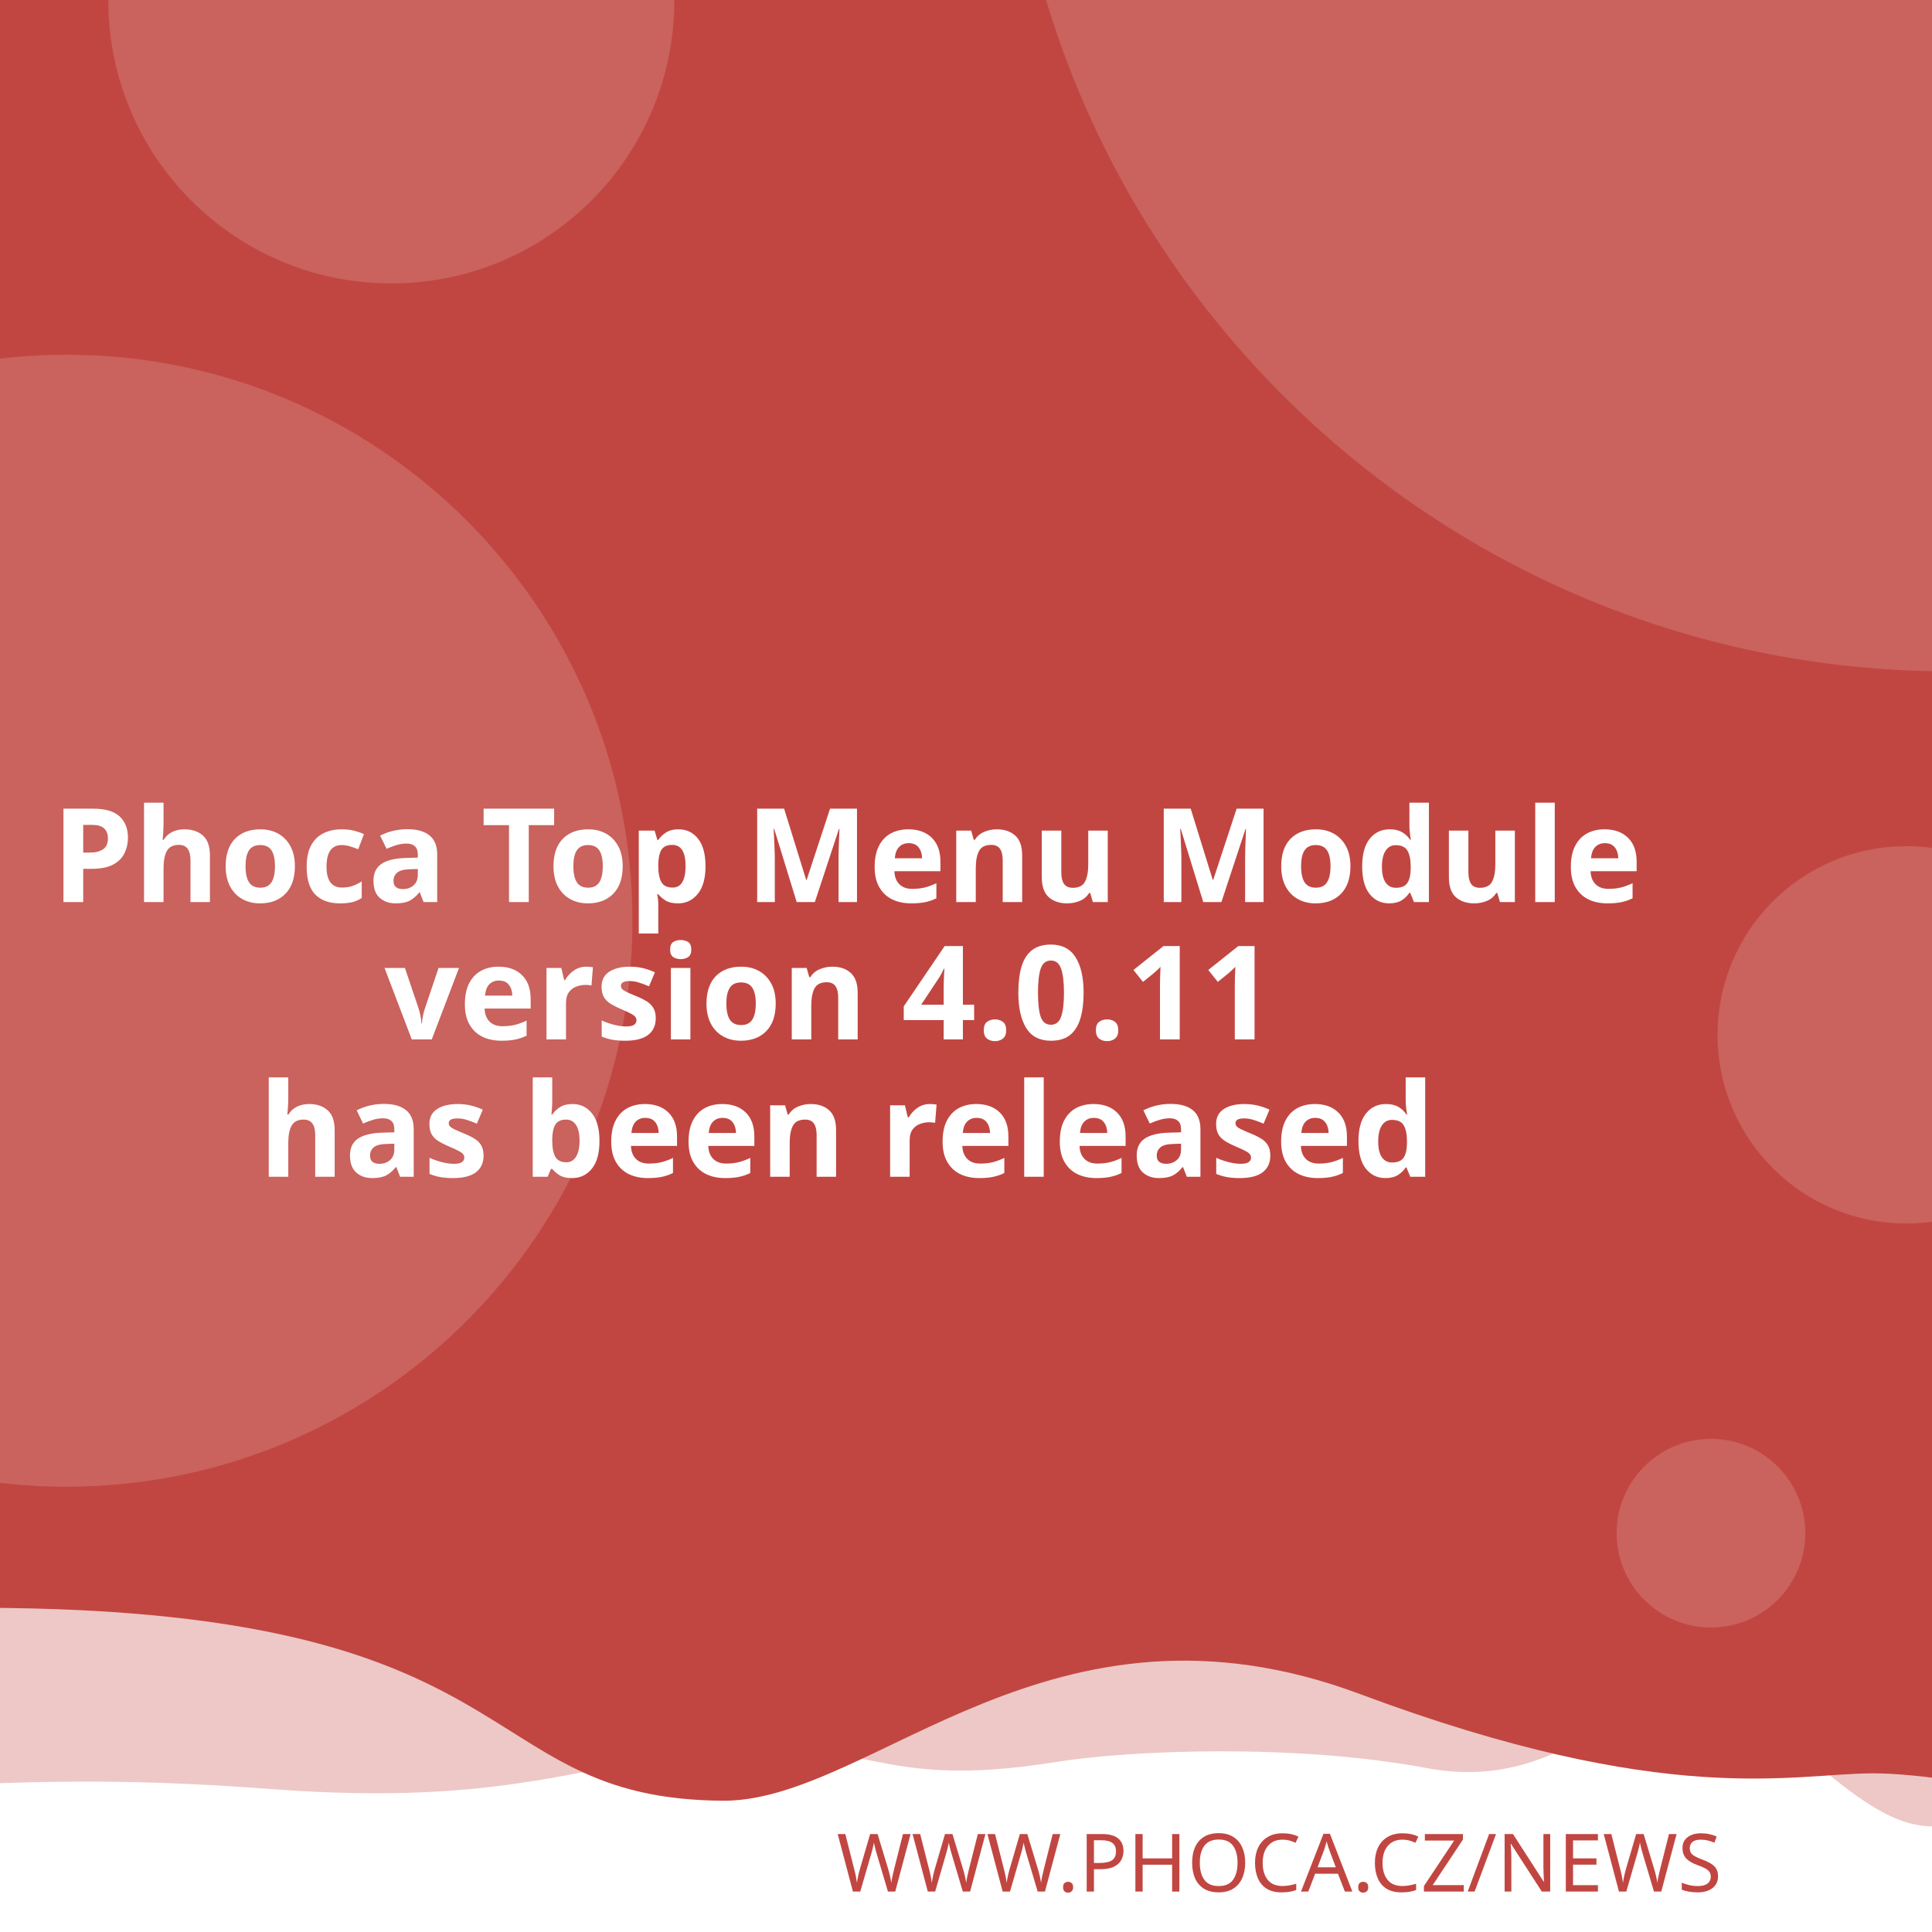
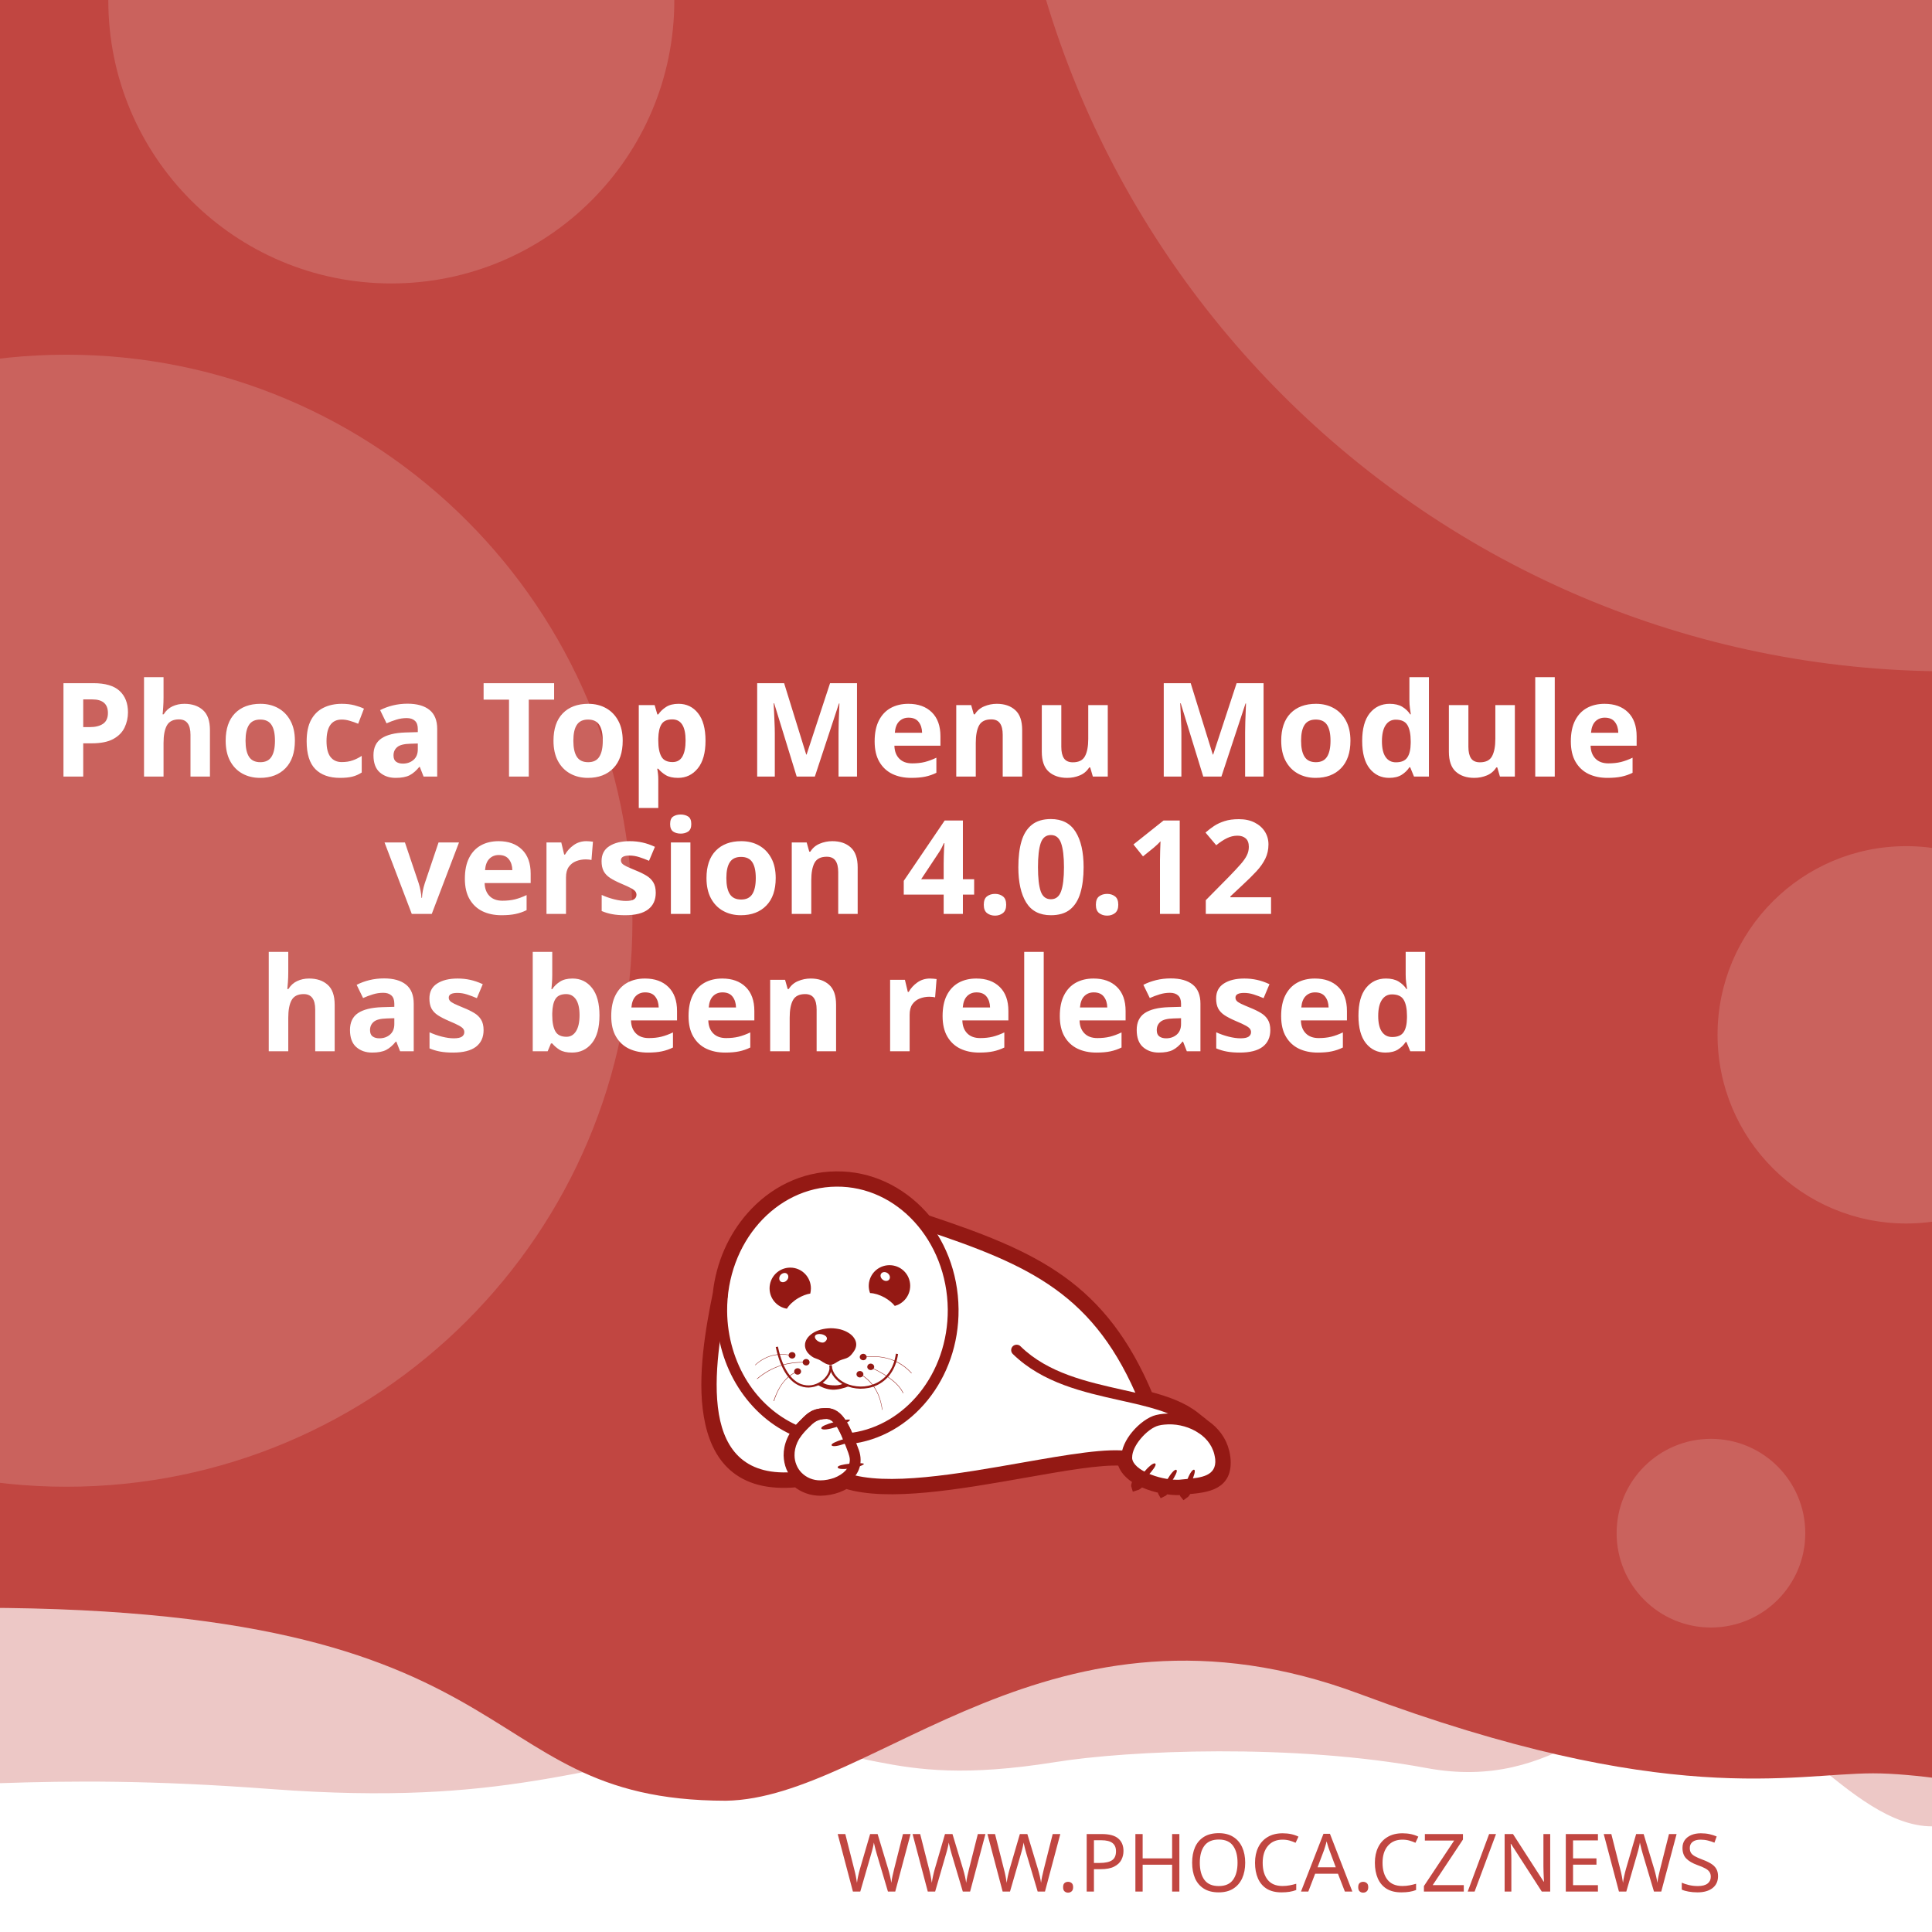
<svg xmlns="http://www.w3.org/2000/svg" width="512" height="512" viewBox="0 0 512 512" version="1.1" id="svg5">
-   <defs id="defs2" />
+   <defs id="defs2">
+     <clipPath id="clip1">
+       <path d="M 20,426 H 575 V 841.891 H 20 Z m 0,0" id="path2" />
+     </clipPath>
+   </defs>
  <g id="layer1">
    <path d="m -288.549,96.962 a 6.384,6.384 0 0 0 -6.384,6.384 v 81.087 a 6.384,6.384 0 0 0 6.384,6.384 h 81.083 a 6.384,6.384 0 0 0 6.384,-6.384 v -81.087 a 6.384,6.384 0 0 0 -6.384,-6.384 z m 16.084,16.188 c 0.591,-0.033 1.134,0.125 1.642,0.482 0.508,0.359 0.842,0.809 1.006,1.355 l 2.415,8.308 46.517,-2.44 c 0.829,-0.043 1.521,0.245 2.074,0.86 0.55,0.606 0.769,1.334 0.636,2.174 l -3.898,24.937 c -0.138,0.736 -0.57,1.497 -1.288,2.273 -0.719,0.787 -1.656,1.211 -2.797,1.272 l -32.861,1.721 3.038,10.253 27.775,-1.455 c 0.726,-0.04 1.351,0.178 1.887,0.648 0.523,0.483 0.803,1.086 0.844,1.812 0.038,0.726 -0.178,1.352 -0.648,1.887 -0.483,0.525 -1.086,0.806 -1.812,0.844 l -2.597,0.137 0.137,2.593 c 0.038,0.729 -0.178,1.356 -0.661,1.879 -0.472,0.535 -1.071,0.819 -1.8,0.856 -0.726,0.038 -1.353,-0.178 -1.879,-0.661 -0.535,-0.472 -0.814,-1.073 -0.852,-1.8 l -0.137,-2.593 -15.573,0.81 0.133,2.597 c 0.038,0.729 -0.176,1.356 -0.648,1.879 -0.483,0.535 -1.086,0.818 -1.812,0.856 -0.726,0.04 -1.352,-0.178 -1.887,-0.661 -0.525,-0.472 -0.806,-1.073 -0.844,-1.8 l -0.137,-2.597 -1.608,0.083 c -0.623,0.033 -1.193,-0.112 -1.721,-0.428 -0.515,-0.317 -0.883,-0.632 -1.11,-0.931 l -0.287,-0.507 -13.05,-49.343 -2.805,0.146 c -0.696,0.038 -1.312,-0.181 -1.858,-0.661 -0.545,-0.472 -0.835,-1.069 -0.873,-1.795 -0.038,-0.729 0.186,-1.353 0.682,-1.879 0.493,-0.535 1.083,-0.818 1.779,-0.856 z" style="fill:#ffffff;stroke-width:1;paint-order:stroke fill markers" id="path400" />
    <rect style="opacity:1;fill:#ffffff;stroke-width:5;stroke-linejoin:round;paint-order:stroke fill markers" id="rect723" width="512" height="512" x="0" y="0" />
    <path id="rect4460" style="opacity:0.3;fill:#C14641;fill-opacity:1;stroke-width:5;stroke-linejoin:round;paint-order:stroke fill markers" d="M -256,4 H 768 v 480 c 0,0 -42.667,-10 -64,-10 -21.333,0 -42.408,10 -64,10 -21.592,0 -42.667,-10 -64,-10 -21.333,0 -42.408,10 -64,10 -21.592,0 -41.887,-34.701 -63.221,-34.701 -21.333,0 -35.645,25.795 -70.761,19.246 -35.116,-6.549 -78.862,-4.741 -98.515,-1.547 -47.289,7.533 -49.247,-6.724 -87.369,-3.311 -38.122,3.413 -56.921,15.193 -120.307,10.429 -63.387,-4.764 -84.091,0.698 -135.827,-0.116 -21.333,0 -42.408,10 -64,10 -21.592,0 -42.667,-10 -64,-10 -21.333,0 -64,10 -64,10 z" />
    <path id="rect4460-5" style="fill:#C14641;fill-opacity:1;stroke-width:5;stroke-linejoin:round;paint-order:stroke fill markers" d="M -316,4.9999998e-7 H 708 V 480 c 0,0 -42.667,-10 -64,-10 -21.333,0 -42.408,10 -64,10 -21.592,0 -62.256,-10.048 -83.59,-10.048 -21.333,0 -54.449,9.448 -136.059,-21.03 -81.61,-30.478 -128.583,27.669 -167.971,28.291 -70.795,-0.042 -47.303,-54.288 -212.561,-50.983 C -185.439,429.534 -38.408,480 -60,480 c -21.592,0 -42.667,-10 -64,-10 -21.333,0 -42.408,10 -64,10 -21.592,0 -42.667,-10 -64,-10 -21.333,0 -64,10 -64,10 z" />
    <text xml:space="preserve" style="font-style:normal;font-weight:normal;font-size:21.333px;line-height:1.25;font-family:sans-serif;fill:#C14641;fill-opacity:1;stroke:none" x="484.042" y="501.277" id="text2910-3-7">
      <tspan id="tspan2908-6-5" x="484.042" y="501.277" style="font-style:normal;font-variant:normal;font-weight:300;font-stretch:normal;font-size:21.333px;font-family:Montserrat;-inkscape-font-specification:'Montserrat Light';text-align:end;text-anchor:end;fill:#C14641;fill-opacity:1">WWW.PHOCA.CZ/NEWS</tspan>
    </text>
-     <text xml:space="preserve" style="font-style:normal;font-variant:normal;font-weight:600;font-stretch:normal;font-size:34.667px;line-height:1.05;font-family:Rubik;-inkscape-font-specification:'Rubik Semi-Bold';fill:#ffffff;fill-opacity:1;stroke:none" x="256" y="165" id="text11252">
-       <tspan x="256" y="165" id="tspan403" style="text-align:center;text-anchor:middle" />
-       <tspan x="256" y="202.659" style="font-size:34.667px;text-align:center;text-anchor:middle" id="tspan442" />
-       <tspan x="256" y="239.059" style="font-size:34.667px;text-align:center;text-anchor:middle" id="tspan444">Phoca Top Menu Module</tspan>
-       <tspan x="256" y="275.459" id="tspan1992" style="font-size:34.667px;text-align:center;text-anchor:middle">version 4.0.11
+     <text xml:space="preserve" style="font-style:normal;font-variant:normal;font-weight:600;font-stretch:normal;font-size:34.667px;line-height:1.05;font-family:Rubik;-inkscape-font-specification:'Rubik Semi-Bold';fill:#ffffff;fill-opacity:1;stroke:none" x="256" y="133" id="text11252">
+       <tspan x="256" y="133" id="tspan403" style="text-align:center;text-anchor:middle" />
+       <tspan x="256" y="169.4" style="font-size:34.667px;text-align:center;text-anchor:middle" id="tspan442" />
+       <tspan x="256" y="205.8" style="font-size:34.667px;text-align:center;text-anchor:middle" id="tspan444">Phoca Top Menu Module</tspan>
+       <tspan x="256" y="242.2" id="tspan1992" style="font-size:34.667px;text-align:center;text-anchor:middle">version 4.0.12
</tspan>
-       <tspan x="256" y="311.859" id="tspan2906" style="font-size:34.667px;text-align:center;text-anchor:middle">has been released</tspan>
-       <tspan x="256" y="348.259" id="tspan1994" style="font-size:34.667px" />
+       <tspan x="256" y="278.6" id="tspan2906" style="font-size:34.667px;text-align:center;text-anchor:middle">has been released</tspan>
+       <tspan x="256" y="315" id="tspan1994" style="font-size:34.667px" />
    </text>
    <circle style="opacity:0.15;fill:#ffffff;fill-opacity:1;stroke-width:5;stroke-linejoin:round;paint-order:stroke fill markers" id="path8376" cx="516.67" cy="-72.081" r="250" />
    <circle style="opacity:0.15;fill:#ffffff;fill-opacity:1;stroke-width:5;stroke-linejoin:round;paint-order:stroke fill markers" id="path8376-9" cx="17.604" cy="244" r="150" />
    <circle style="opacity:0.15;fill:#ffffff;fill-opacity:1;stroke-width:5;stroke-linejoin:round;paint-order:stroke fill markers" id="path8376-6" cx="103.704" cy="0.117" r="75" />
    <circle style="opacity:0.15;fill:#ffffff;fill-opacity:1;stroke-width:5;stroke-linejoin:round;paint-order:stroke fill markers" id="path8376-6-2" cx="505.168" cy="274.238" r="50" />
    <circle style="opacity:0.15;fill:#ffffff;fill-opacity:1;stroke-width:5;stroke-linejoin:round;paint-order:stroke fill markers" id="path8376-6-2-1" cx="453.421" cy="406.309" r="25" />
    <text xml:space="preserve" style="font-style:normal;font-weight:normal;font-size:10.667px;line-height:1.25;font-family:sans-serif;fill:#C14641;fill-opacity:1;stroke:none" x="57.956" y="456.624" id="text396">
      <tspan id="tspan394" x="57.956" y="456.624" style="font-style:normal;font-variant:normal;font-weight:normal;font-stretch:normal;font-size:10.667px;font-family:Rubik;-inkscape-font-specification:Rubik;text-align:center;text-anchor:middle;fill:#C14641;fill-opacity:1" />
    </text>
+     <g id="g760" transform="matrix(0.5260845,0,0,0.5260845,99.42418,10.37304)">
+       <path style="fill:#ffffff;fill-opacity:1;fill-rule:evenodd;stroke:none" d="m 389.621,683.473 c 9.113,2.391 17.273,5.336 23.457,10.227 l 5.375,4.273 -0.004,0.008 c 4.633,3.242 8.191,7.863 9.594,13.672 0.242,0.977 0.426,2.016 0.547,3.055 1.465,14.07 -9.473,15.141 -19.348,16.055 -0.648,1.137 -1.25,1.992 -1.66,2.266 -0.246,-0.289 -0.254,-1.047 -0.09,-2.051 -0.246,0.031 -0.52,0.062 -0.824,0.098 -0.855,0.059 -1.77,0.121 -2.809,0.121 -1.75,-0.023 -3.684,-0.199 -5.691,-0.523 -0.645,0.738 -1.207,1.266 -1.578,1.438 -0.172,-0.285 -0.098,-0.895 0.145,-1.691 -3.309,-0.637 -6.738,-1.656 -9.793,-3.012 -0.332,-0.148 -0.66,-0.301 -0.984,-0.461 -1.219,1.098 -2.277,1.891 -2.863,2.051 -0.176,-0.504 0.289,-1.621 1.109,-2.973 -4.211,-2.402 -7.395,-5.645 -8.18,-9.641 -10.754,-0.684 -29.09,2.582 -49.293,6.141 -31.996,5.633 -68.574,12.086 -89.609,5.406 -1.258,0.789 -2.625,1.453 -4.07,1.984 -2.688,0.977 -5.617,1.523 -8.609,1.586 -4.73,0.055 -8.941,-1.551 -12.176,-4.27 -29.23,2.742 -40.98,-12.871 -44.496,-33.715 -3.402,-19.863 1.055,-44.504 4.527,-61.535 1.641,-15.129 7.793,-28.699 16.91,-39.043 10.93,-12.461 26.137,-20.215 43.051,-20.336 h 0.062 c 16.914,-0.184 32.242,7.328 43.418,19.543 0.715,0.781 1.414,1.582 2.094,2.406 27.59,9.176 49.688,17.566 67.891,30.629 18.176,13.078 32.348,30.754 43.898,58.293 z m 0,0" id="path177" />
+       <g clip-path="url(#clip1)" clip-rule="nonzero" id="g181">
+         <path style="fill:none;stroke:#941914;stroke-width:2.835;stroke-linecap:butt;stroke-linejoin:miter;stroke-miterlimit:22.926;stroke-opacity:1" d="m 245.703,99.901 c 5.747,-1.508 10.893,-3.365 14.792,-6.449 l 3.39,-2.695 -0.002,-0.005 c 2.922,-2.045 5.166,-4.959 6.05,-8.622 0.153,-0.616 0.269,-1.271 0.345,-1.926 0.924,-8.873 -5.974,-9.548 -12.201,-10.124 -0.409,-0.717 -0.788,-1.256 -1.047,-1.429 -0.155,0.182 -0.16,0.66 -0.057,1.293 -0.155,-0.02 -0.328,-0.039 -0.52,-0.062 -0.539,-0.037 -1.116,-0.076 -1.771,-0.076 -1.104,0.015 -2.323,0.126 -3.589,0.33 -0.406,-0.466 -0.761,-0.798 -0.995,-0.907 -0.108,0.18 -0.062,0.564 0.091,1.067 -2.086,0.402 -4.249,1.044 -6.176,1.899 -0.209,0.094 -0.416,0.19 -0.621,0.291 -0.769,-0.692 -1.436,-1.192 -1.806,-1.293 -0.111,0.318 0.182,1.022 0.7,1.875 -2.655,1.515 -4.663,3.56 -5.158,6.08 -6.782,0.431 -18.345,-1.628 -31.085,-3.872 -20.177,-3.552 -43.244,-7.622 -56.51,-3.409 -0.793,-0.498 -1.655,-0.916 -2.567,-1.251 -1.695,-0.616 -3.542,-0.961 -5.429,-1 -2.983,-0.034 -5.639,0.978 -7.678,2.692 -18.433,-1.729 -25.843,8.117 -28.06,21.261 -2.146,12.526 0.665,28.065 2.855,38.805 1.035,9.541 4.914,18.098 10.664,24.621 6.892,7.858 16.482,12.748 27.149,12.824 h 0.039 c 10.666,0.116 20.333,-4.621 27.38,-12.324 0.451,-0.493 0.892,-0.998 1.32,-1.517 17.399,-5.786 31.334,-11.078 42.813,-19.315 11.462,-8.247 20.399,-19.394 27.683,-36.761 z m 0,0" transform="matrix(1.58574,0,0,-1.58574,0,841.8898)" id="path179" />
+       </g>
+       <path style="fill:#941914;fill-opacity:1;fill-rule:evenodd;stroke:none" d="m 393.047,717.762 c 1.16,1.098 -7.754,10.625 -9.953,11.234 -0.672,-1.895 7.816,-12.52 9.832,-11.48 0.121,0.062 0.246,0.367 0.121,0.246" id="path183" />
+       <path style="fill:#941914;fill-opacity:1;fill-rule:evenodd;stroke:none" d="m 403.676,720.875 c 1.219,0.855 -5.254,10.379 -7.086,11.234 -0.914,-1.523 5.07,-12.09 6.961,-11.418 0.125,0.062 0.305,0.305 0.125,0.184" id="path185" />
+       <path style="fill:#941914;fill-opacity:1;fill-rule:evenodd;stroke:none" d="m 412.652,720.754 c 1.344,0.609 -3.422,11.172 -5.07,12.273 -1.16,-1.344 2.934,-12.766 4.945,-12.398 0.062,0 0.309,0.246 0.125,0.125" id="path187" />
+       <path style="fill:#941914;fill-opacity:1;fill-rule:evenodd;stroke:none" d="m 224.809,699.621 c -0.43,-1.586 12.211,-4.824 14.41,-4.152 -0.426,1.957 -13.375,6.414 -14.473,4.398 -0.062,-0.121 0,-0.488 0.062,-0.246 z m 0,0" id="path189" />
+       <path style="fill:#941914;fill-opacity:1;fill-rule:evenodd;stroke:none" d="m 229.938,708.172 c -0.367,-1.402 10.746,-4.641 12.703,-4.09 -0.367,1.77 -11.664,6.043 -12.703,4.273 -0.062,-0.062 -0.062,-0.367 0,-0.184" id="path191" />
+       <path style="fill:#941914;fill-opacity:1;fill-rule:evenodd;stroke:none" d="m 233.051,719.285 c -0.121,-1.402 11.359,-2.504 13.191,-1.648 -0.609,1.711 -12.52,3.789 -13.25,1.895 0,-0.121 0.059,-0.43 0.059,-0.246 z m 0,0" id="path193" />
+       <path style="fill:#941914;fill-opacity:1;fill-rule:evenodd;stroke:none" d="m 268.164,622.859 c 2.809,5.008 1.102,11.359 -3.906,14.23 -0.793,0.488 -1.648,0.793 -2.504,1.039 -1.16,-1.469 -2.934,-2.934 -5.008,-4.152 -2.625,-1.469 -5.312,-2.262 -7.449,-2.32 -1.773,-4.703 0.121,-10.141 4.641,-12.703 5.008,-2.809 11.359,-1.102 14.227,3.906 z m -12.457,2.078 c -1.098,-0.793 -1.465,-2.199 -0.793,-3.113 0.672,-0.918 2.137,-0.98 3.234,-0.184 1.164,0.855 1.469,2.258 0.797,3.176 -0.672,0.914 -2.137,0.977 -3.238,0.121" id="path195" />
+       <path style="fill:#941914;fill-opacity:1;fill-rule:evenodd;stroke:none" d="m 209.113,618.832 c 5.738,0 10.383,4.699 10.383,10.441 0,0.914 -0.125,1.77 -0.309,2.625 -1.891,0.305 -4.027,1.098 -6.105,2.32 -2.566,1.527 -4.578,3.48 -5.68,5.312 -4.945,-0.793 -8.73,-5.066 -8.73,-10.258 0,-5.742 4.641,-10.441 10.441,-10.441 z m -4.824,3.602 c 0.977,-0.977 2.441,-1.223 3.234,-0.43 0.855,0.797 0.797,2.262 -0.18,3.238 -0.918,1.039 -2.383,1.223 -3.238,0.488 -0.793,-0.793 -0.734,-2.258 0.184,-3.297" id="path197" />
+       <path style="fill:#941914;fill-opacity:1;fill-rule:evenodd;stroke:none" d="m 229.449,649.363 c 1.77,0 3.48,0.246 5.008,0.613 1.527,0.426 2.93,1.035 4.09,1.77 1.16,0.73 2.137,1.648 2.75,2.625 0.672,0.977 1.035,2.078 1.035,3.238 0,1.098 -0.426,2.32 -1.16,3.359 -0.73,1.035 -1.523,2.195 -2.746,2.992 -1.281,0.793 -3.055,1.035 -4.52,1.707 -1.406,0.734 -3.055,2.137 -4.641,2.137 -1.77,0 -3.664,-1.34 -4.887,-2.137 -1.281,-0.855 -2.871,-1.035 -4.031,-1.832 -1.16,-0.73 -2.137,-1.648 -2.809,-2.625 -0.672,-1.039 -1.035,-2.137 -1.035,-3.297 0,-1.16 0.363,-2.262 1.035,-3.297 0.613,-0.977 1.59,-1.895 2.75,-2.688 1.16,-0.793 2.562,-1.406 4.09,-1.832 1.59,-0.43 3.238,-0.672 5.07,-0.734 z m -3.969,3.176 c 1.707,0.551 2.625,1.711 1.77,2.934 -0.914,1.219 -1.832,1.402 -3.418,0.793 -1.59,-0.613 -2.629,-2.016 -2.262,-2.992 0.305,-0.918 2.199,-1.285 3.91,-0.734 z m 0,0" id="path199" />
+       <path style="fill:#941914;fill-opacity:1;fill-rule:nonzero;stroke:none" d="m 202.883,658.645 c 2.445,11.664 7.023,17.102 11.664,18.871 1.773,0.609 3.543,0.793 5.191,0.551 1.648,-0.246 3.238,-0.918 4.582,-1.773 3.051,-2.012 5.008,-5.25 4.516,-8.18 l 1.102,-0.125 c 0.488,3.301 -1.648,6.965 -5.008,9.223 -1.465,0.914 -3.238,1.648 -5.07,1.895 -1.832,0.305 -3.785,0.121 -5.68,-0.613 -5.004,-1.832 -9.832,-7.512 -12.395,-19.664 l 1.098,-0.18 z m 0,0" id="path201" />
+       <path style="fill:#941914;fill-opacity:1;fill-rule:nonzero;stroke:none" d="m 229.938,667.988 c 0.367,4.094 3.176,7.27 7.023,9.102 2.195,1.035 4.824,1.586 7.449,1.648 2.625,0.059 5.312,-0.488 7.816,-1.648 4.887,-2.262 8.977,-6.961 10.078,-14.902 l 1.098,0.184 c -1.223,8.305 -5.559,13.312 -10.75,15.754 -2.625,1.223 -5.496,1.711 -8.305,1.711 -2.746,-0.059 -5.496,-0.672 -7.875,-1.77 -4.152,-1.953 -7.27,-5.438 -7.637,-9.953 z m 0,0" id="path203" />
+       <path style="fill:#941914;fill-opacity:1;fill-rule:nonzero;stroke:none" d="m 224.93,676.477 c 1.895,1.285 3.359,1.527 5.496,1.648 2.137,0.062 3.113,0.125 5.617,-0.914 l 2.992,1.223 c -2.809,1.16 -6.227,2.016 -8.73,1.891 -2.566,-0.121 -5.375,-1.098 -7.574,-2.562 z m 0,0" id="path205" />
+       <path style="fill:#941914;fill-opacity:1;fill-rule:evenodd;stroke:none" d="m 210.027,661.395 c 0.98,0 1.711,0.734 1.711,1.586 0,0.918 -0.73,1.652 -1.711,1.652 -0.977,0 -1.77,-0.734 -1.77,-1.652 0,-0.852 0.793,-1.586 1.77,-1.586" id="path207" />
+       <path style="fill:#941914;fill-opacity:1;fill-rule:evenodd;stroke:none" d="m 217.113,664.875 c 0.977,0 1.711,0.734 1.711,1.648 0,0.855 -0.734,1.59 -1.711,1.59 -0.977,0 -1.77,-0.734 -1.77,-1.59 0,-0.914 0.793,-1.648 1.77,-1.648" id="path209" />
+       <path style="fill:#941914;fill-opacity:1;fill-rule:evenodd;stroke:none" d="m 212.777,669.516 c 0.977,0 1.77,0.734 1.77,1.648 0,0.855 -0.793,1.59 -1.77,1.59 -0.918,0 -1.711,-0.734 -1.711,-1.59 0,-0.914 0.793,-1.648 1.711,-1.648" id="path211" />
+       <path style="fill:#941914;fill-opacity:1;fill-rule:evenodd;stroke:none" d="m 244.164,670.922 c 0.98,0 1.773,0.73 1.773,1.586 0,0.918 -0.793,1.648 -1.773,1.648 -0.977,0 -1.707,-0.73 -1.707,-1.648 0,-0.855 0.73,-1.586 1.707,-1.586" id="path213" />
+       <path style="fill:#941914;fill-opacity:1;fill-rule:evenodd;stroke:none" d="m 249.602,667.195 c 0.977,0 1.77,0.734 1.77,1.648 0,0.855 -0.793,1.59 -1.77,1.59 -0.918,0 -1.711,-0.734 -1.711,-1.59 0,-0.914 0.793,-1.648 1.711,-1.648" id="path215" />
+       <path style="fill:#941914;fill-opacity:1;fill-rule:evenodd;stroke:none" d="m 245.875,662.25 c 0.918,0 1.711,0.73 1.711,1.648 0,0.855 -0.793,1.586 -1.711,1.586 -0.977,0 -1.77,-0.73 -1.77,-1.586 0,-0.918 0.793,-1.648 1.77,-1.648" id="path217" />
+       <path style="fill:#941914;fill-opacity:1;fill-rule:nonzero;stroke:none" d="m 245.816,663.777 c 5.496,-0.672 10.195,-0.125 14.227,1.281 4.031,1.406 7.391,3.785 10.258,6.902 l -0.18,0.121 c -2.812,-3.055 -6.168,-5.375 -10.141,-6.84 -4.027,-1.406 -8.668,-1.895 -14.105,-1.281 z m 0,0" id="path219" />
+       <path style="fill:#941914;fill-opacity:1;fill-rule:nonzero;stroke:none" d="m 244.473,672.387 c 3.176,1.953 5.68,4.398 7.508,7.391 1.836,3.051 2.996,6.594 3.543,10.684 h -0.184 c -0.547,-4.027 -1.707,-7.57 -3.539,-10.562 -1.832,-2.934 -4.336,-5.434 -7.453,-7.328 z m 0,0" id="path221" />
+       <path style="fill:#941914;fill-opacity:1;fill-rule:nonzero;stroke:none" d="m 249.723,669.027 c 4.641,2.137 8.184,4.273 10.809,6.414 2.688,2.137 4.457,4.336 5.559,6.531 l -0.184,0.125 c -1.102,-2.199 -2.871,-4.398 -5.496,-6.473 -2.625,-2.141 -6.168,-4.277 -10.75,-6.414 z m 0,0" id="path223" />
+       <path style="fill:#941914;fill-opacity:1;fill-rule:nonzero;stroke:none" d="m 191.344,667.867 c 2.625,-2.441 5.555,-4.031 8.609,-4.824 3.176,-0.855 6.535,-0.793 10.074,0 v 0.184 c -3.539,-0.793 -6.898,-0.793 -10.012,0 -3.055,0.793 -5.926,2.383 -8.551,4.762 z m 0,0" id="path225" />
+       <path style="fill:#941914;fill-opacity:1;fill-rule:nonzero;stroke:none" d="m 192.32,674.77 c 3.723,-3.117 7.57,-5.254 11.664,-6.598 4.031,-1.344 8.305,-1.891 12.824,-1.707 v 0.18 c -4.52,-0.121 -8.734,0.43 -12.766,1.711 -4.027,1.344 -7.875,3.48 -11.602,6.598 z m 0,0" id="path227" />
+       <path style="fill:#941914;fill-opacity:1;fill-rule:nonzero;stroke:none" d="m 200.688,686.004 c 1.402,-4.273 3.172,-7.512 5.188,-9.891 1.957,-2.445 4.215,-3.973 6.535,-4.949 l 0.121,0.184 c -2.32,0.977 -4.516,2.504 -6.531,4.887 -1.957,2.383 -3.727,5.555 -5.07,9.832 l -0.246,-0.062 z m 0,0" id="path229" />
+       <path style="fill:#941914;fill-opacity:1;fill-rule:nonzero;stroke:none" d="m 379.43,716.781 c -9.953,-1.832 -30.168,1.773 -52.699,5.742 -32.613,5.738 -69.984,12.336 -90.809,5.008 l 1.832,-5.191 c 19.48,6.84 56.059,0.367 88,-5.25 23.02,-4.031 43.723,-7.695 54.652,-5.68 z m 0,0" id="path231" />
+       <path style="fill:#941914;fill-opacity:1;fill-rule:nonzero;stroke:none" d="m 232.258,572.602 h 0.062 c 16.914,-0.184 32.242,7.328 43.418,19.543 11.051,12.09 17.953,28.945 18.137,47.57 v 0.062 c 0.184,17.527 -5.742,33.648 -15.512,45.738 -9.895,12.273 -23.816,20.582 -39.57,22.23 l -2.016,0.18 -0.793,-1.891 c -1.344,-3.359 -2.75,-6.352 -4.336,-8.367 -1.285,-1.648 -2.688,-2.625 -4.277,-2.625 -4.762,0 -6.531,1.832 -8.977,4.273 l -1.039,1.039 c -0.426,0.426 -0.852,0.855 -1.219,1.281 v 0.062 c -0.43,0.426 -0.793,0.914 -1.102,1.281 l -1.281,1.711 -1.953,-0.793 C 200.016,699.074 190,690.34 182.914,679.164 176.016,668.293 171.984,655.105 171.863,640.875 c -0.184,-18.688 6.473,-35.602 17.34,-47.938 10.934,-12.457 26.141,-20.215 43.055,-20.336 z m 0.121,5.438 h -0.059 c -15.27,0.121 -29.07,7.203 -39.023,18.5 -10.016,11.359 -16.121,27.055 -16,44.277 0.121,13.188 3.91,25.402 10.199,35.418 6.105,9.648 14.656,17.281 24.547,21.801 0.488,-0.551 0.98,-1.098 1.469,-1.59 l 0.977,-0.977 c 3.359,-3.418 5.801,-5.859 12.883,-5.859 3.543,0 6.293,1.77 8.551,4.641 1.648,2.074 3.055,4.762 4.336,7.754 13.375,-1.953 25.219,-9.281 33.832,-19.906 9.039,-11.176 14.473,-26.016 14.352,-42.262 v -0.059 c -0.184,-17.223 -6.598,-32.793 -16.797,-43.969 -10.137,-11.113 -23.996,-17.895 -39.266,-17.77 z m 0,0" id="path233" />
+       <path style="fill:#941914;fill-opacity:1;fill-rule:nonzero;stroke:none" d="m 325.141,658.523 c 13.801,13.496 33.465,17.832 51.359,21.863 14.289,3.176 27.539,6.168 36.578,13.312 l 5.375,4.273 -3.422,4.277 -5.371,-4.277 c -8.062,-6.41 -20.703,-9.219 -34.383,-12.273 -18.625,-4.152 -39.023,-8.734 -53.984,-23.266 -0.547,-0.488 -0.914,-1.223 -0.914,-2.016 0,-1.527 1.219,-2.75 2.746,-2.75 0.797,0 1.527,0.309 2.016,0.855 z m 0,0" id="path235" />
+       <path style="fill:#941914;fill-opacity:1;fill-rule:nonzero;stroke:none" d="m 428.59,714.707 c 1.465,14.105 -9.527,15.145 -19.418,16.059 -0.672,0.062 -1.344,0.184 -2.504,0.309 -0.855,0.059 -1.773,0.121 -2.812,0.121 -5.004,-0.062 -11.539,-1.406 -16.914,-3.785 -5.863,-2.629 -10.504,-6.656 -11.055,-11.91 -0.059,-0.305 -0.059,-0.73 -0.059,-1.098 0.059,-4.336 2.32,-8.977 5.496,-12.766 3.48,-4.211 8.184,-7.633 12.031,-8.547 1.219,-0.309 2.441,-0.488 3.664,-0.613 6.289,-0.672 13.188,0.672 18.867,3.91 5.863,3.234 10.504,8.426 12.152,15.266 0.246,0.977 0.43,2.016 0.551,3.055 z m -19.906,10.625 c 7.266,-0.672 15.324,-1.465 14.473,-10.074 -0.125,-0.797 -0.246,-1.59 -0.43,-2.324 -1.281,-5.25 -4.883,-9.219 -9.527,-11.785 -4.699,-2.625 -10.379,-3.785 -15.633,-3.234 -0.977,0.059 -1.953,0.242 -2.93,0.488 -2.75,0.672 -6.289,3.297 -9.102,6.715 -2.441,2.934 -4.211,6.352 -4.211,9.285 0,0.121 0,0.305 0,0.547 0.367,2.992 3.664,5.559 7.875,7.453 4.703,2.137 10.324,3.297 14.656,3.297 0.797,0 1.527,0 2.262,-0.121 l 2.562,-0.246 z m 0,0" id="path237" />
+       <path style="fill:#941914;fill-opacity:1;fill-rule:nonzero;stroke:none" d="m 177.664,632.816 c -3.297,16.547 -7.758,40.73 -4.52,59.844 3.113,18.137 13.434,31.695 39.266,29.008 l 0.551,5.496 c -29.742,3.055 -41.648,-12.641 -45.191,-33.648 -3.418,-19.969 1.102,-44.762 4.582,-61.801 z m 0,0" id="path239" />
+       <path style="fill:#941914;fill-opacity:1;fill-rule:nonzero;stroke:none" d="m 227.371,689.609 c 8.488,0 12.094,9.832 16.184,20.883 l 0.062,0.121 c 0.609,1.711 0.914,3.422 0.914,5.008 0.062,3.48 -1.219,6.535 -3.418,8.977 -2.078,2.324 -4.887,4.156 -8.062,5.316 -2.688,0.977 -5.617,1.523 -8.609,1.586 -5.375,0.062 -10.078,-2.016 -13.434,-5.434 -1.652,-1.648 -2.934,-3.543 -3.848,-5.68 -0.855,-2.137 -1.344,-4.457 -1.406,-6.902 -0.062,-5.496 2.199,-11.543 7.758,-17.039 l 0.977,-0.977 c 3.355,-3.418 5.801,-5.859 12.883,-5.859 z m 11.055,22.777 c -3.422,-9.16 -6.414,-17.344 -11.055,-17.344 -4.762,0 -6.531,1.832 -8.977,4.273 l -1.039,1.039 c -4.395,4.336 -6.168,8.918 -6.105,13.07 0,1.707 0.367,3.355 0.977,4.824 0.613,1.523 1.527,2.867 2.625,3.969 2.383,2.379 5.742,3.848 9.527,3.785 2.32,0 4.641,-0.488 6.781,-1.223 2.379,-0.914 4.395,-2.195 5.859,-3.785 1.285,-1.527 2.078,-3.297 2.078,-5.312 0,-0.977 -0.246,-2.016 -0.672,-3.176 z m 0,0" id="path241" />
+       <path style="fill:#941914;fill-opacity:1;fill-rule:nonzero;stroke:none" d="m 277.02,594.281 c 27.969,9.281 50.32,17.711 68.703,30.898 18.504,13.312 32.852,31.391 44.516,59.785 l -5.066,2.141 c -11.238,-27.422 -24.977,-44.766 -42.625,-57.465 -17.773,-12.824 -39.758,-21.07 -67.238,-30.168 z m 0,0" id="path243" />
+     </g>
  </g>
</svg>
